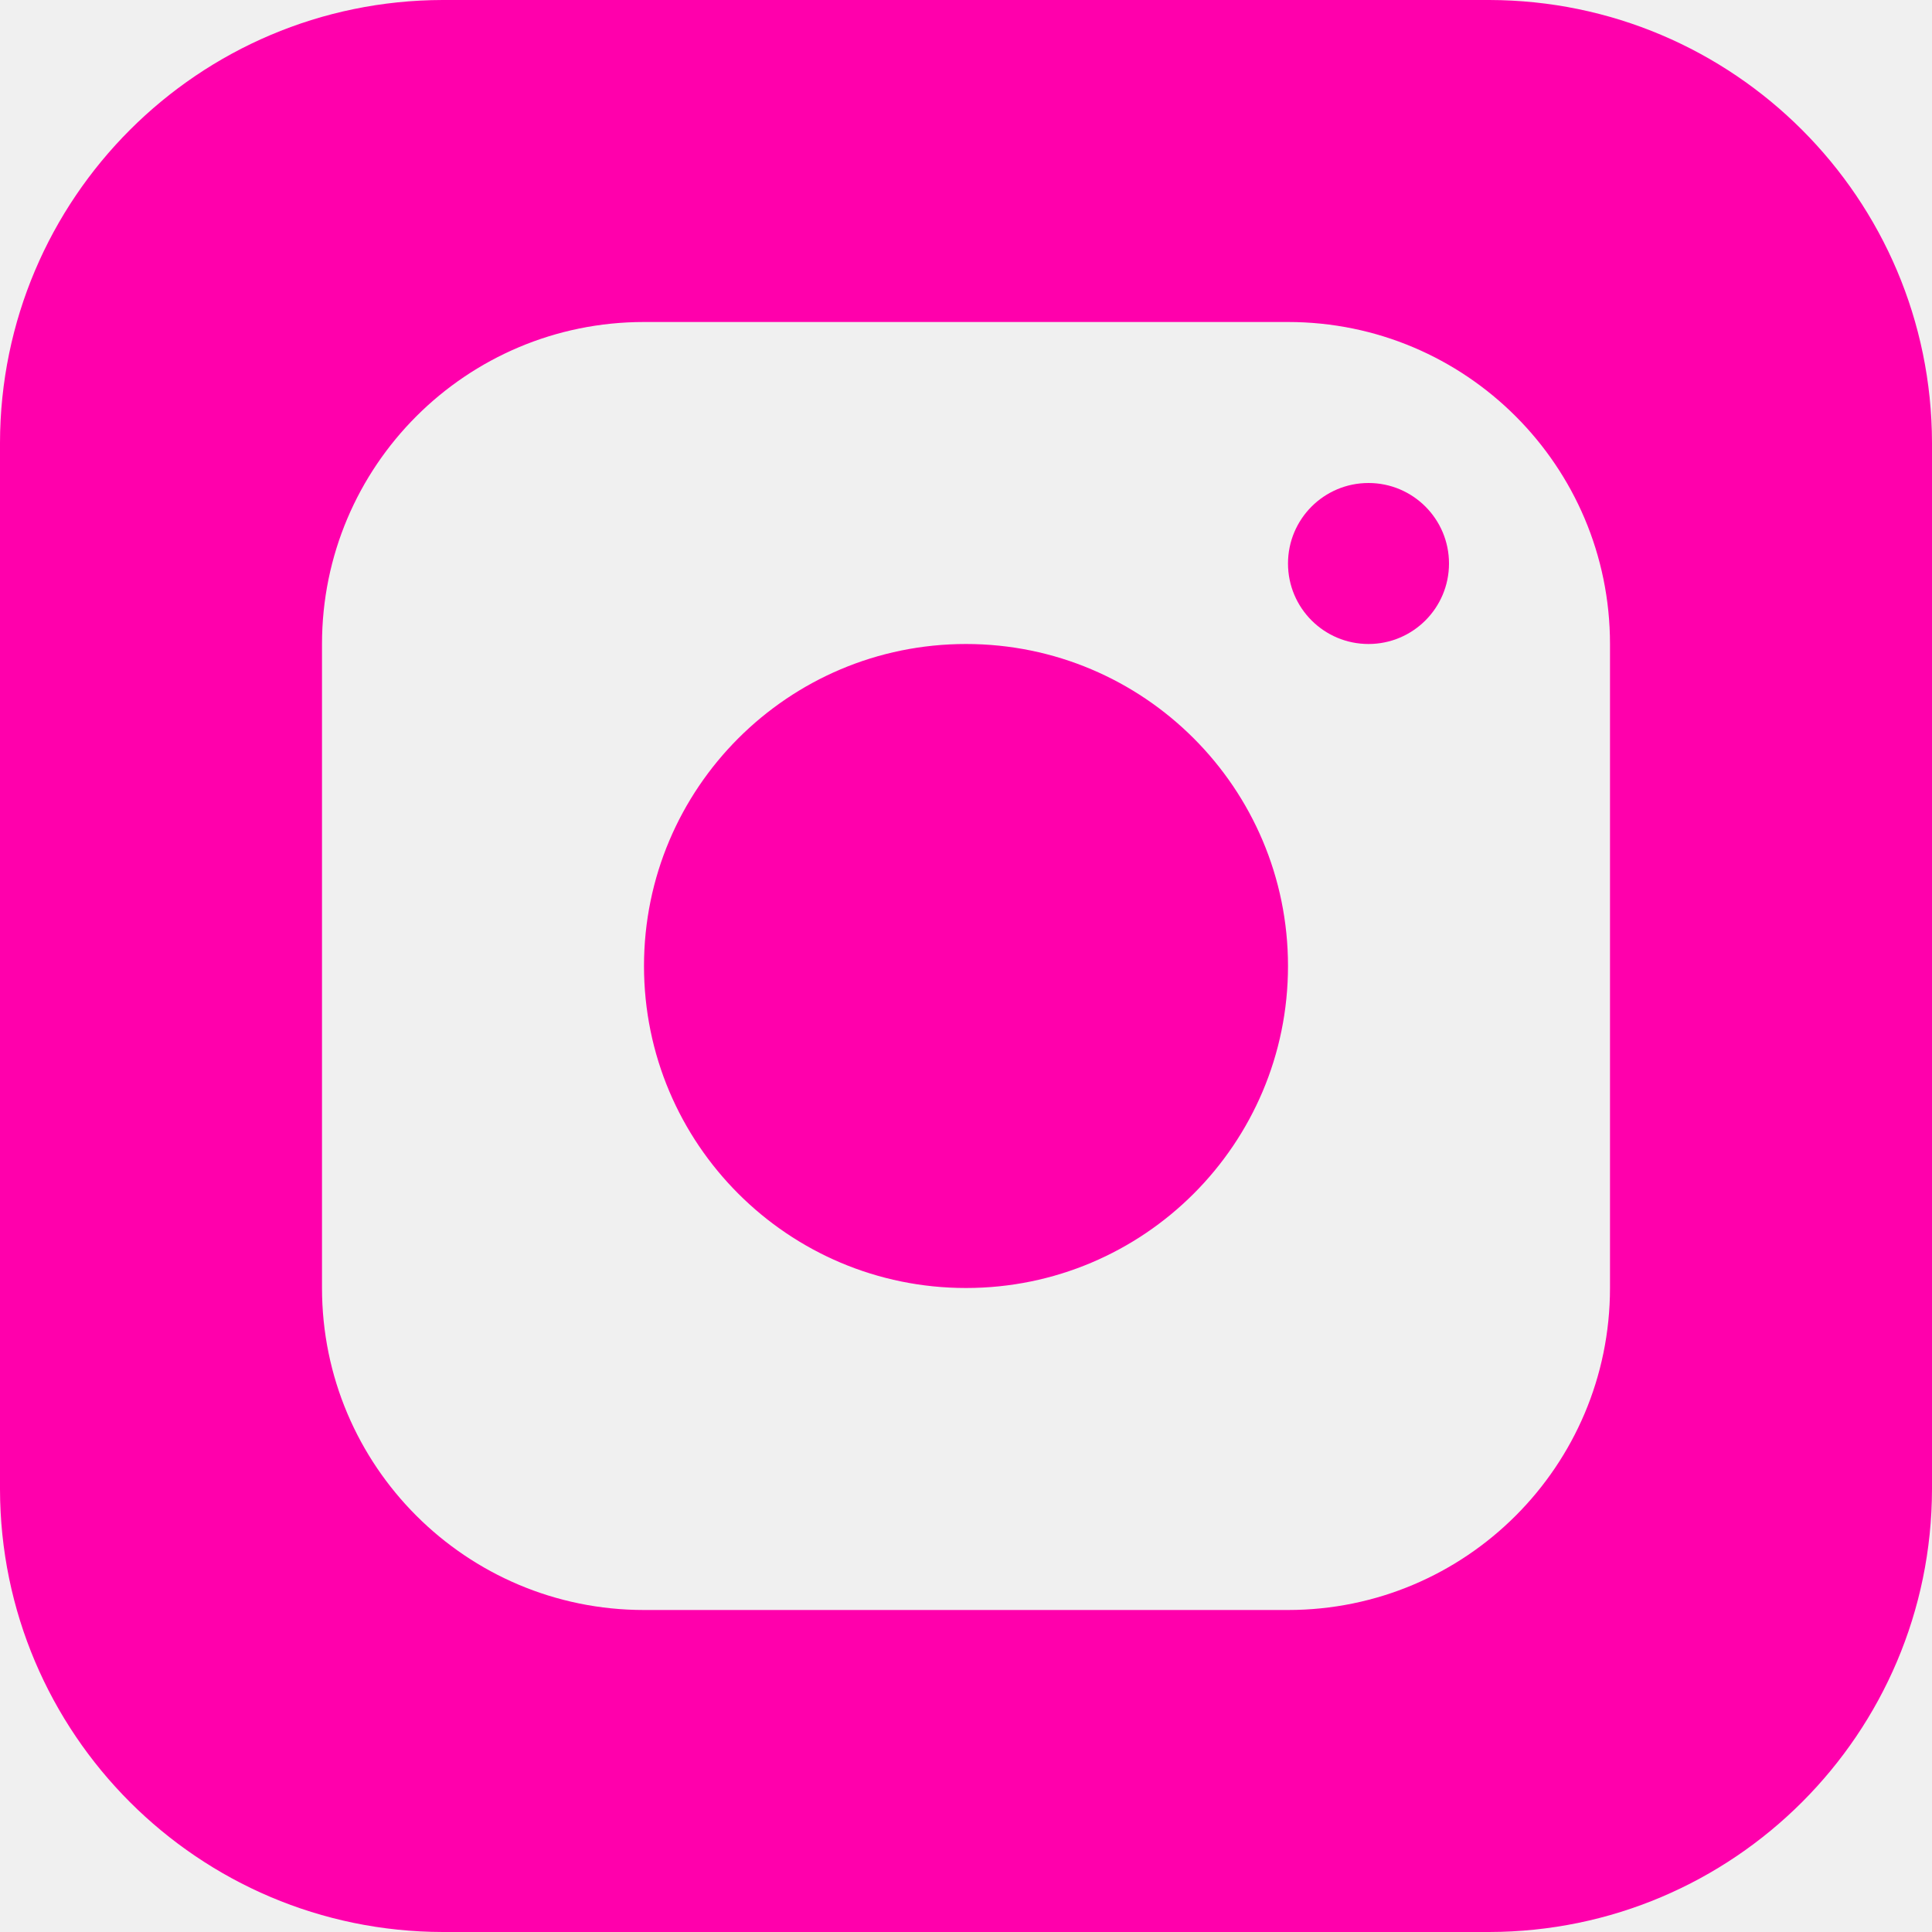
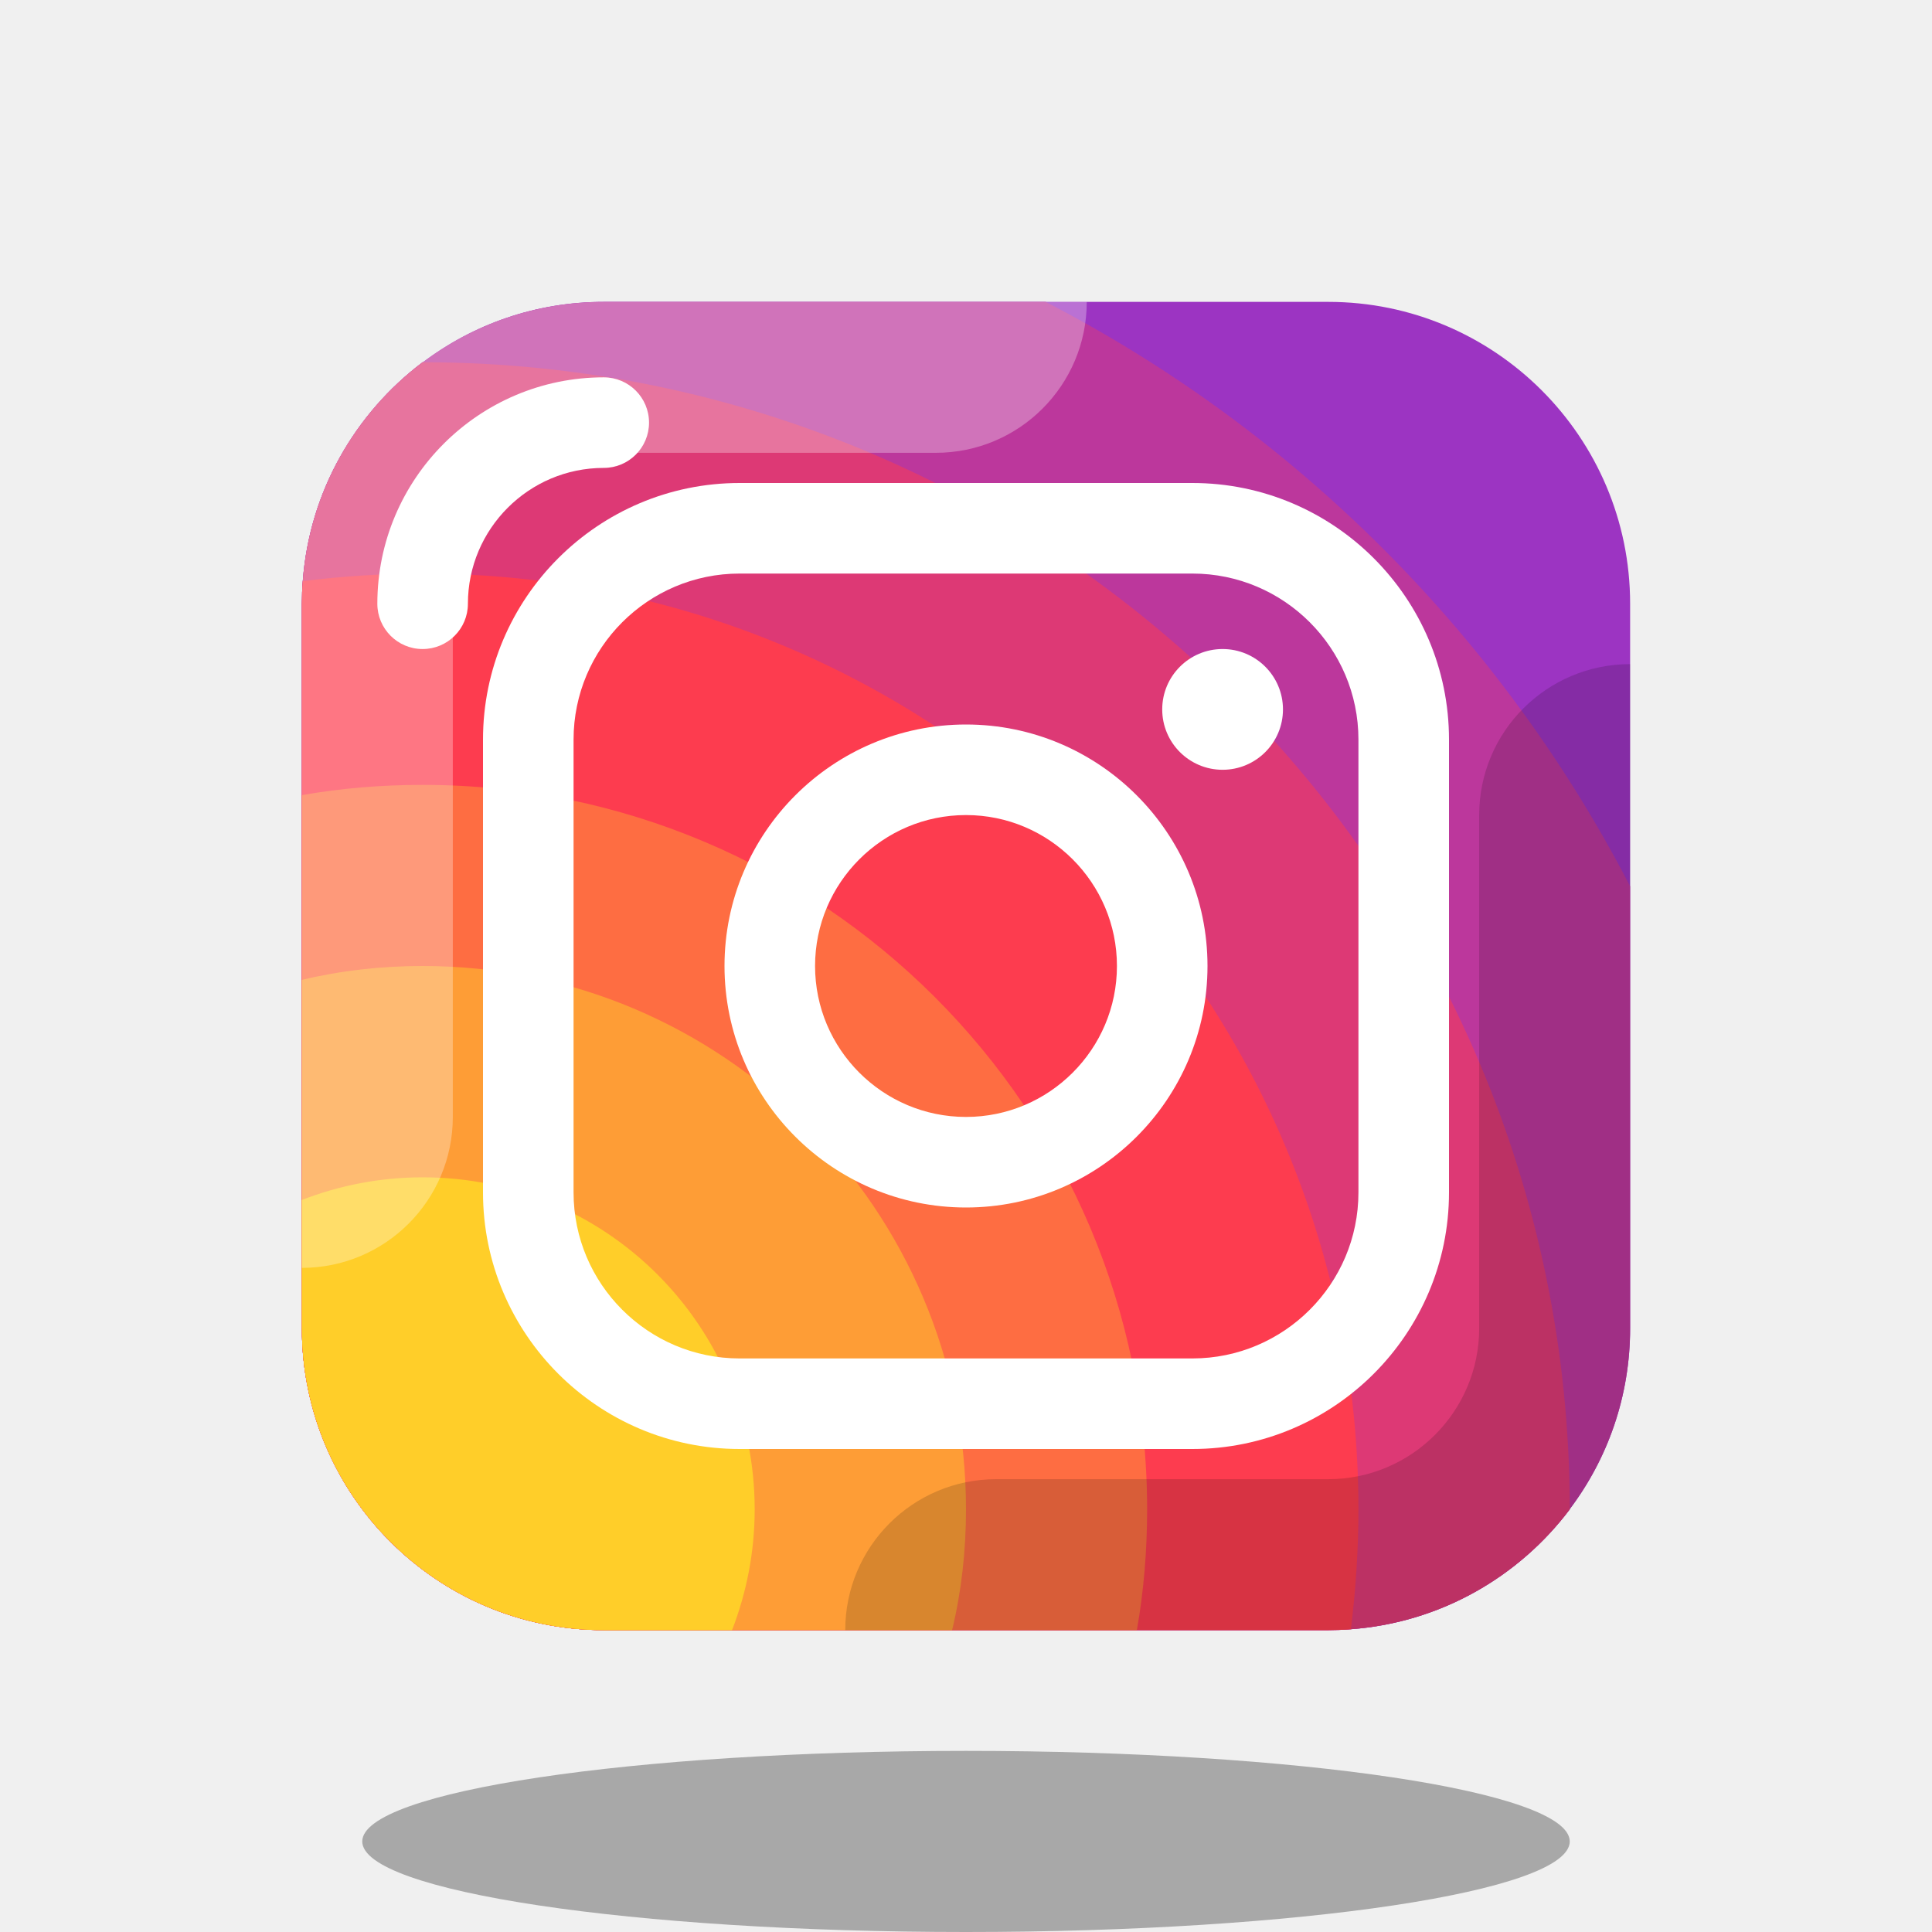
- <svg xmlns="http://www.w3.org/2000/svg" viewBox="0 0 24 24">
+ <svg xmlns="http://www.w3.org/2000/svg" viewBox="0 0 64 64" width="64px" height="64px">
+   <path fill="#9c34c2" d="M54,20v24c0,2.25-0.74,4.32-2,5.99V50c-1.69,2.24-4.29,3.75-7.25,3.97C44.51,53.99,44.25,54,44,54H20 c-5.52,0-10-4.48-10-10V20c0-0.25,0.01-0.51,0.03-0.75c0.22-2.96,1.73-5.56,3.97-7.25h0.01c1.67-1.26,3.74-2,5.99-2h24 C49.52,10,54,14.48,54,20z" />
+   <path fill="#bc379c" d="M54,29.36V44c0,2.25-0.74,4.32-2,5.99V50c-1.69,2.24-4.29,3.75-7.25,3.97 C44.51,53.99,44.25,54,44,54H20c-5.52,0-10-4.48-10-10V20c0-0.25,0.01-0.51,0.03-0.75c0.22-2.96,1.73-5.56,3.97-7.25h0.01 c1.67-1.26,3.74-2,5.99-2h14.64C42.93,14.29,49.71,21.07,54,29.36z" />
+   <path fill="#dd3975" d="M52,49.99V50c-1.69,2.24-4.29,3.75-7.25,3.97C44.51,53.99,44.25,54,44,54H20c-5.52,0-10-4.48-10-10 V20c0-0.25,0.01-0.51,0.03-0.75c0.22-2.96,1.73-5.56,3.97-7.25h0.01C34.99,12.01,51.99,29.01,52,49.99z" />
+   <path fill="#fd3c4f" d="M45,50c0,1.34-0.09,2.67-0.25,3.97C44.51,53.99,44.25,54,44,54H20c-5.52,0-10-4.48-10-10V20 c0-0.25,0.01-0.51,0.03-0.75C11.33,19.09,12.66,19,14,19C31.12,19,45,32.88,45,50z" />
+   <path fill="#fe6d42" d="M38,50c0,1.36-0.11,2.7-0.34,4H20c-5.52,0-10-4.48-10-10V26.34c1.3-0.23,2.64-0.34,4-0.34 C27.25,26,38,36.75,38,50z" />
+   <path fill="#fe9d36" d="M32,50c0,1.37-0.15,2.71-0.46,4H20c-5.52,0-10-4.48-10-10V32.46c1.29-0.31,2.63-0.46,4-0.46 C23.94,32,32,40.06,32,50z" />
+   <path fill="#ffce29" d="M25,50c0,1.41-0.27,2.76-0.75,4H20c-5.52,0-10-4.48-10-10v-4.25c1.24-0.48,2.59-0.75,4-0.75 C20.08,39,25,43.92,25,50z" />
+   <ellipse cx="32" cy="61" opacity=".3" rx="20" ry="3" />
  <g>
-     <path d="M18.5,0H5.5A5.51,5.51,0,0,0,0,5.5v13A5.51,5.51,0,0,0,5.5,24h13A5.51,5.51,0,0,0,24,18.5V5.5A5.51,5.51,0,0,0,18.5,0ZM20,16a4,4,0,0,1-4,4H8a4,4,0,0,1-4-4V8A4,4,0,0,1,8,4h8a4,4,0,0,1,4,4Z" fill="#ff00ac" />
-     <circle cx="12" cy="12" r="4" fill="#ff00ac" />
-     <circle cx="17" cy="7" r="1" fill="#ff00ac" />
+     <path fill="#fff" d="M31,15c2.761,0,5-2.238,5-5H20c-5.523,0-10,4.477-10,10v22c2.761,0,5-2.238,5-5V20 c0-2.757,2.243-5,5-5H31z" opacity=".3" />
+     <path d="M54,44V22c-2.761,0-5,2.238-5,5v17c0,2.757-2.243,5-5,5H33c-2.761,0-5,2.238-5,5h16 C49.523,54,54,49.523,54,44z" opacity=".15" />
  </g>
+   <path fill="#fff" d="M14,21.5c-0.829,0-1.5-0.671-1.5-1.5c0-4.136,3.364-7.5,7.5-7.5c0.829,0,1.5,0.671,1.5,1.5 s-0.671,1.5-1.5,1.5c-2.481,0-4.5,2.019-4.5,4.5C15.5,20.829,14.829,21.5,14,21.5z" />
+   <path fill="#fff" d="M39.5,48h-15c-4.687,0-8.5-3.813-8.5-8.5v-15c0-4.687,3.813-8.5,8.5-8.5h15 c4.687,0,8.5,3.813,8.5,8.5v15C48,44.187,44.187,48,39.5,48z M24.5,19c-3.033,0-5.5,2.467-5.5,5.5v15c0,3.033,2.467,5.5,5.5,5.5h15 c3.033,0,5.5-2.467,5.5-5.5v-15c0-3.033-2.467-5.5-5.5-5.5H24.5z" />
+   <path fill="#fff" d="M32,40c-4.411,0-8-3.589-8-8s3.589-8,8-8s8,3.589,8,8S36.411,40,32,40z M32,27c-2.757,0-5,2.243-5,5 s2.243,5,5,5s5-2.243,5-5S34.757,27,32,27z" />
+   <circle cx="40.5" cy="23.5" r="2" fill="#fff" />
</svg>
